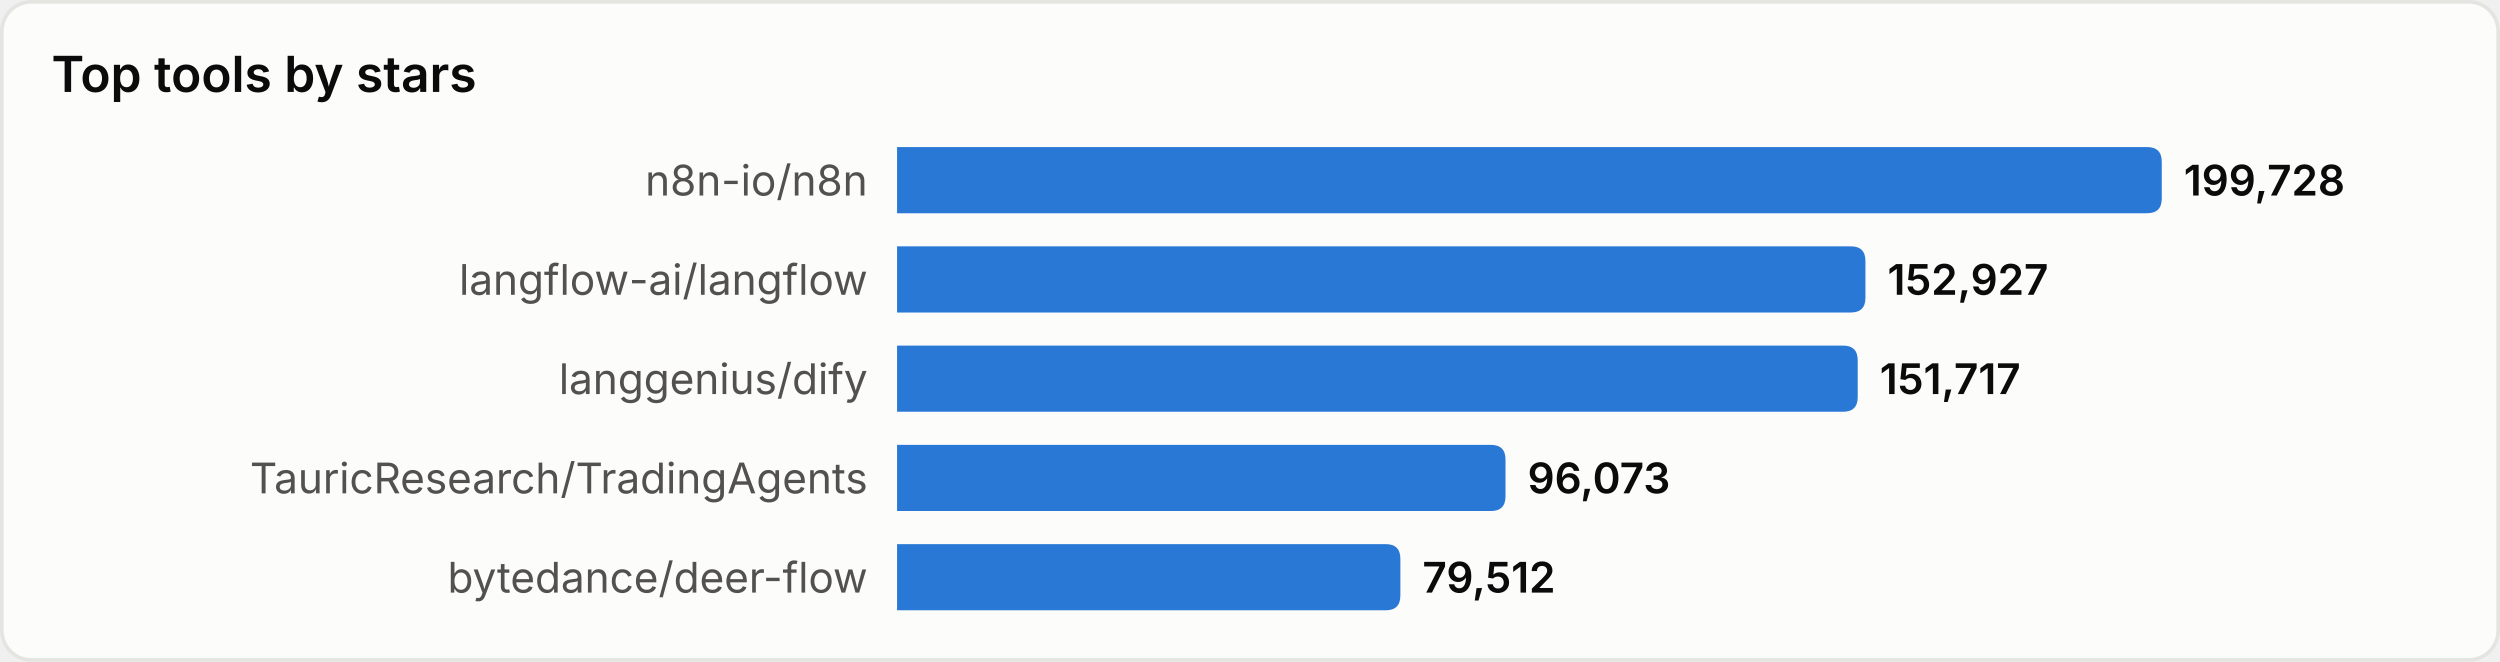
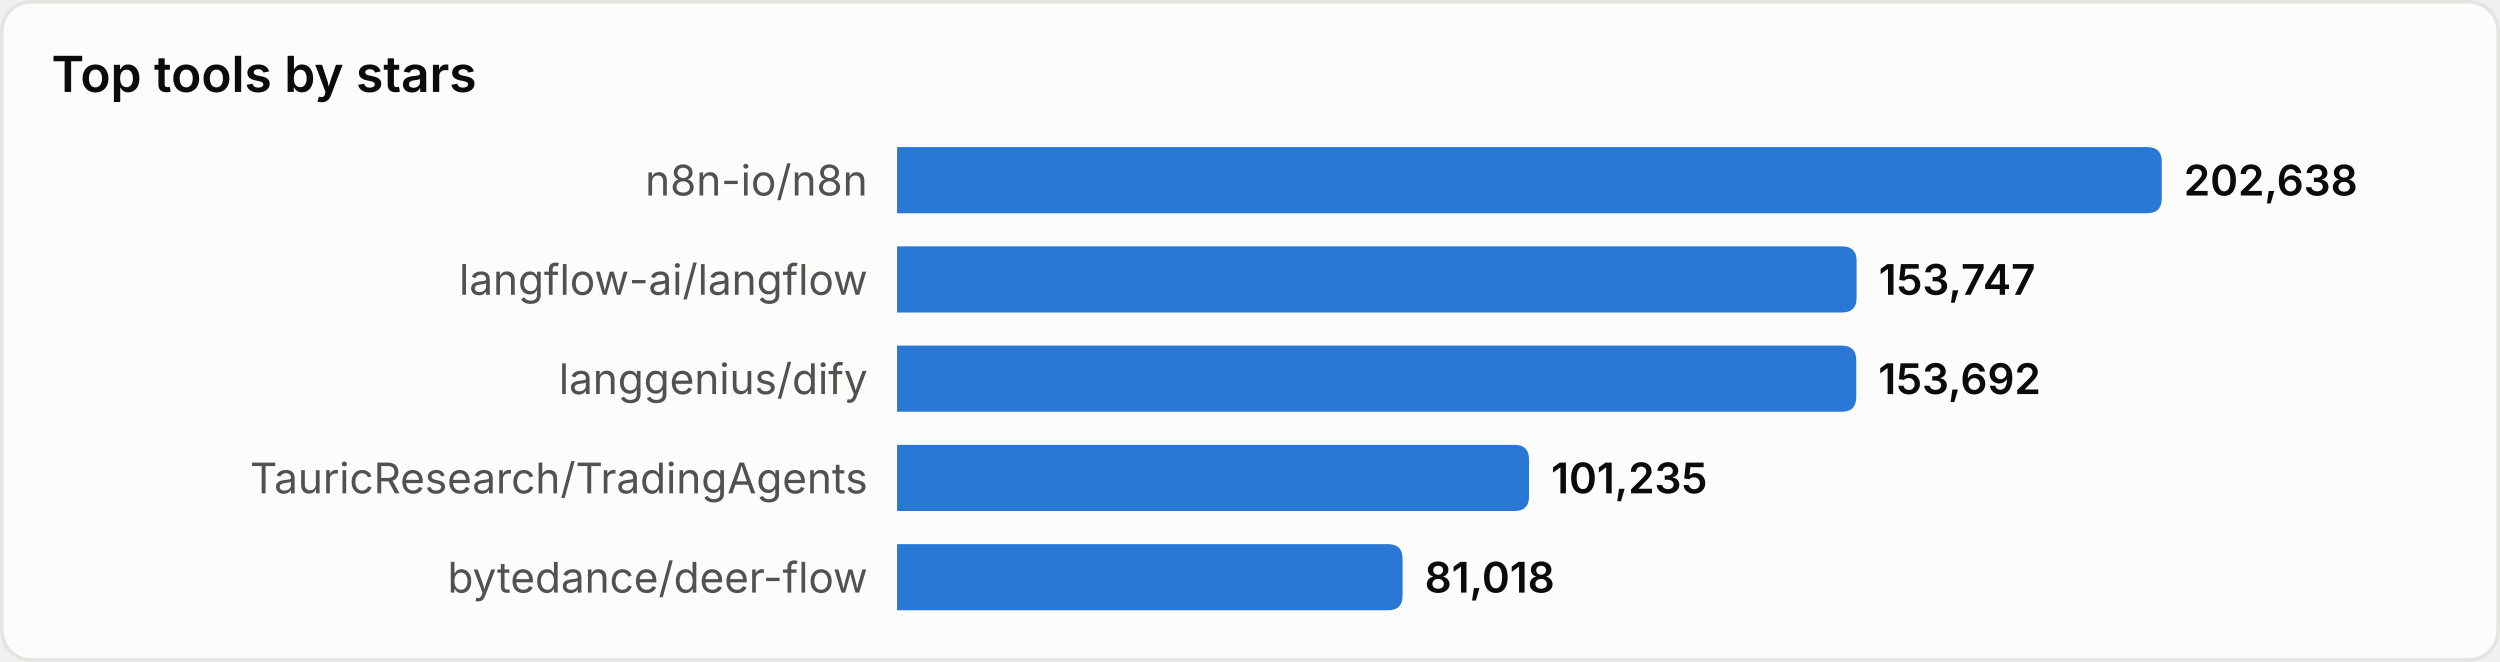
<svg xmlns="http://www.w3.org/2000/svg" width="680" height="180" viewBox="0 0 680 180" role="img" aria-label="Top tools by stars">
  <style>
text{font-family:system-ui,-apple-system,'Segoe UI',sans-serif}
.srf{fill:#fcfcfb;stroke:#e4e4e0}.ttl{fill:#0b0b0b;font-size:13.5px;font-weight:600}
.lbl{fill:#52514e;font-size:11.5px}.val{fill:#0b0b0b;font-size:11.5px;font-weight:600}
.bar{fill:#2a78d6}
@media(prefers-color-scheme:dark){
.srf{fill:#1a1a19;stroke:#33332f}.ttl{fill:#ffffff}
.lbl{fill:#c3c2b7}.val{fill:#ffffff}.bar{fill:#3987e5}
}
</style>
  <rect x="0.5" y="0.5" width="679" height="179" rx="8" class="srf" />
  <text x="14" y="25" class="ttl">Top tools by stars</text>
  <text x="236" y="49.0" class="lbl" text-anchor="end" dominant-baseline="central">n8n-io/n8n</text>
  <path d="M244,40 h340.0 q4,0 4,4 v10 q0,4 -4,4 h-340.0 z" class="bar" />
-   <text x="594.0" y="49.0" class="val" dominant-baseline="central">199,728</text>
+   <text x="594.0" y="49.0" class="val" dominant-baseline="central">202,638</text>
  <text x="236" y="76.0" class="lbl" text-anchor="end" dominant-baseline="central">langflow-ai/langflow</text>
-   <path d="M244,67 h259.4 q4,0 4,4 v10 q0,4 -4,4 h-259.4 z" class="bar" />
-   <text x="513.4" y="76.0" class="val" dominant-baseline="central">152,927</text>
+   <path d="M244,67 h257.0 q4,0 4,4 v10 q0,4 -4,4 h-257.0 z" class="bar" />
+   <text x="511.0" y="76.0" class="val" dominant-baseline="central">153,747</text>
  <text x="236" y="103.0" class="lbl" text-anchor="end" dominant-baseline="central">langgenius/dify</text>
-   <path d="M244,94 h257.3 q4,0 4,4 v10 q0,4 -4,4 h-257.3 z" class="bar" />
-   <text x="511.3" y="103.0" class="val" dominant-baseline="central">151,717</text>
+   <path d="M244,94 h256.9 q4,0 4,4 v10 q0,4 -4,4 h-256.9 z" class="bar" />
+   <text x="510.9" y="103.0" class="val" dominant-baseline="central">153,692</text>
  <text x="236" y="130.0" class="lbl" text-anchor="end" dominant-baseline="central">TauricResearch/TradingAgents</text>
-   <path d="M244,121 h161.5 q4,0 4,4 v10 q0,4 -4,4 h-161.5 z" class="bar" />
-   <text x="415.5" y="130.0" class="val" dominant-baseline="central">96,073</text>
+   <path d="M244,121 h167.9 q4,0 4,4 v10 q0,4 -4,4 h-167.9 z" class="bar" />
+   <text x="421.9" y="130.0" class="val" dominant-baseline="central">101,235</text>
  <text x="236" y="157.0" class="lbl" text-anchor="end" dominant-baseline="central">bytedance/deer-flow</text>
-   <path d="M244,148 h132.9 q4,0 4,4 v10 q0,4 -4,4 h-132.9 z" class="bar" />
-   <text x="386.9" y="157.0" class="val" dominant-baseline="central">79,512</text>
+   <path d="M244,148 h133.5 q4,0 4,4 v10 q0,4 -4,4 h-133.5 z" class="bar" />
+   <text x="387.5" y="157.0" class="val" dominant-baseline="central">81,018</text>
</svg>
